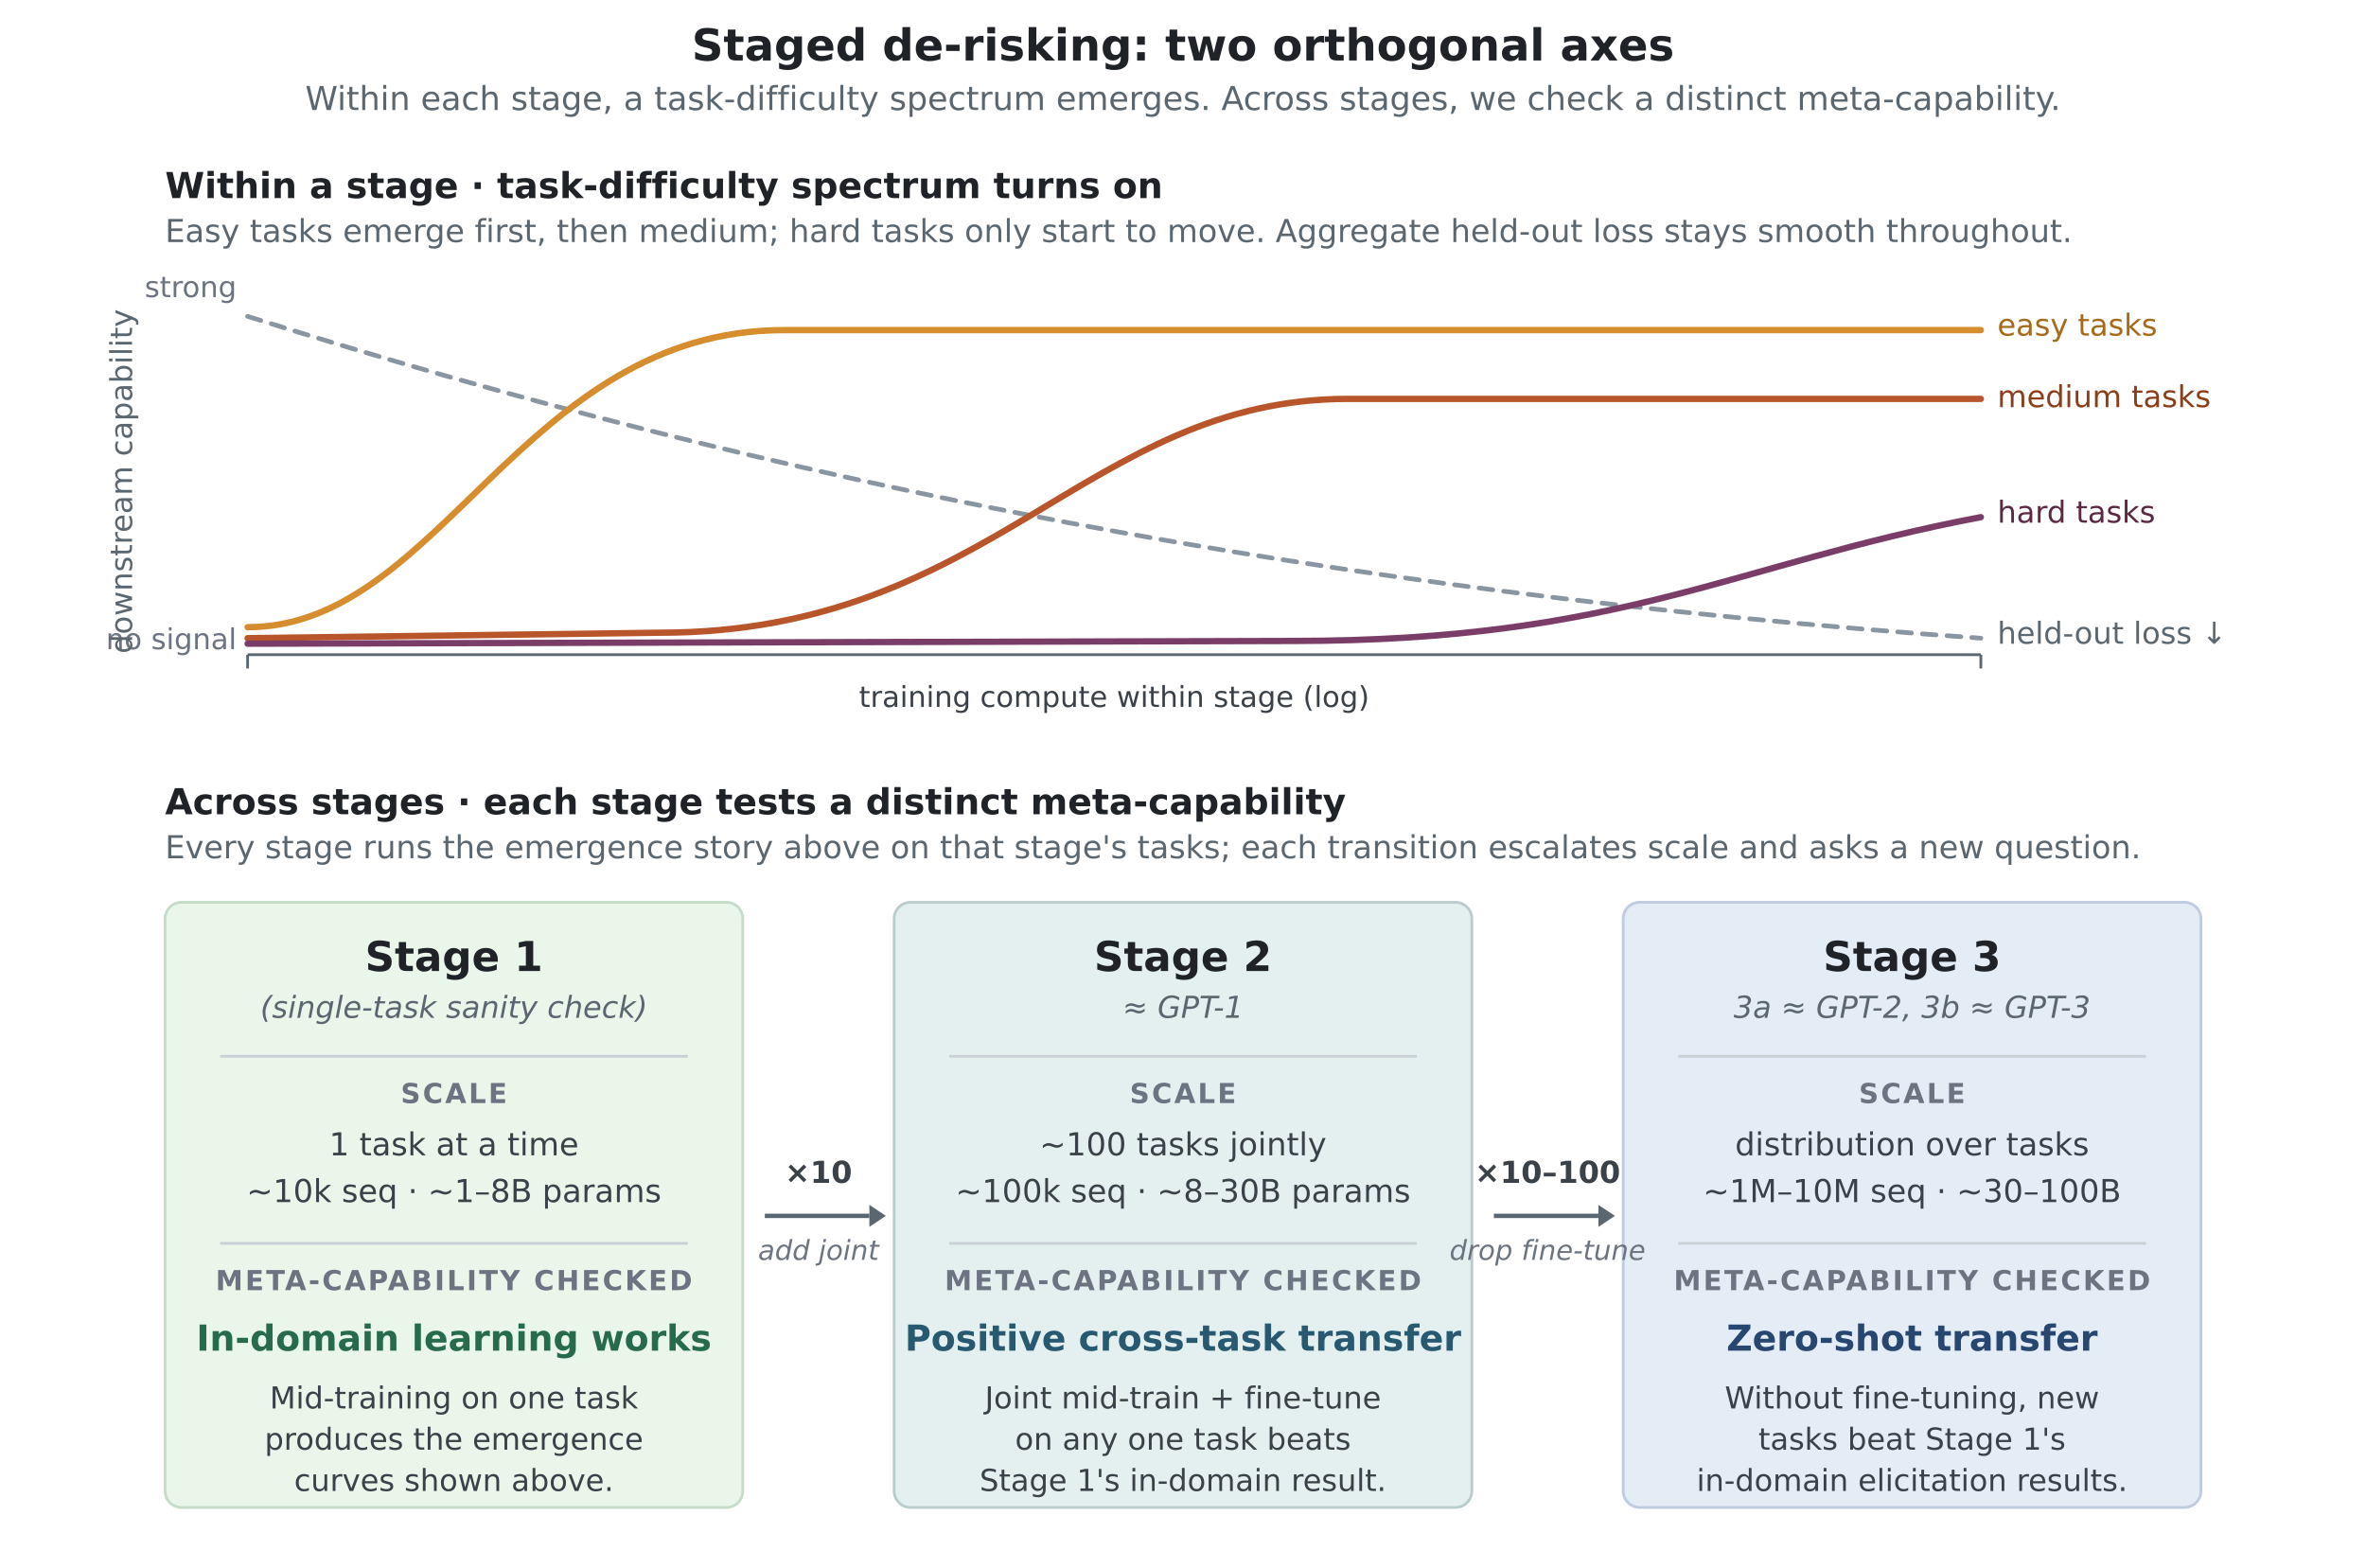
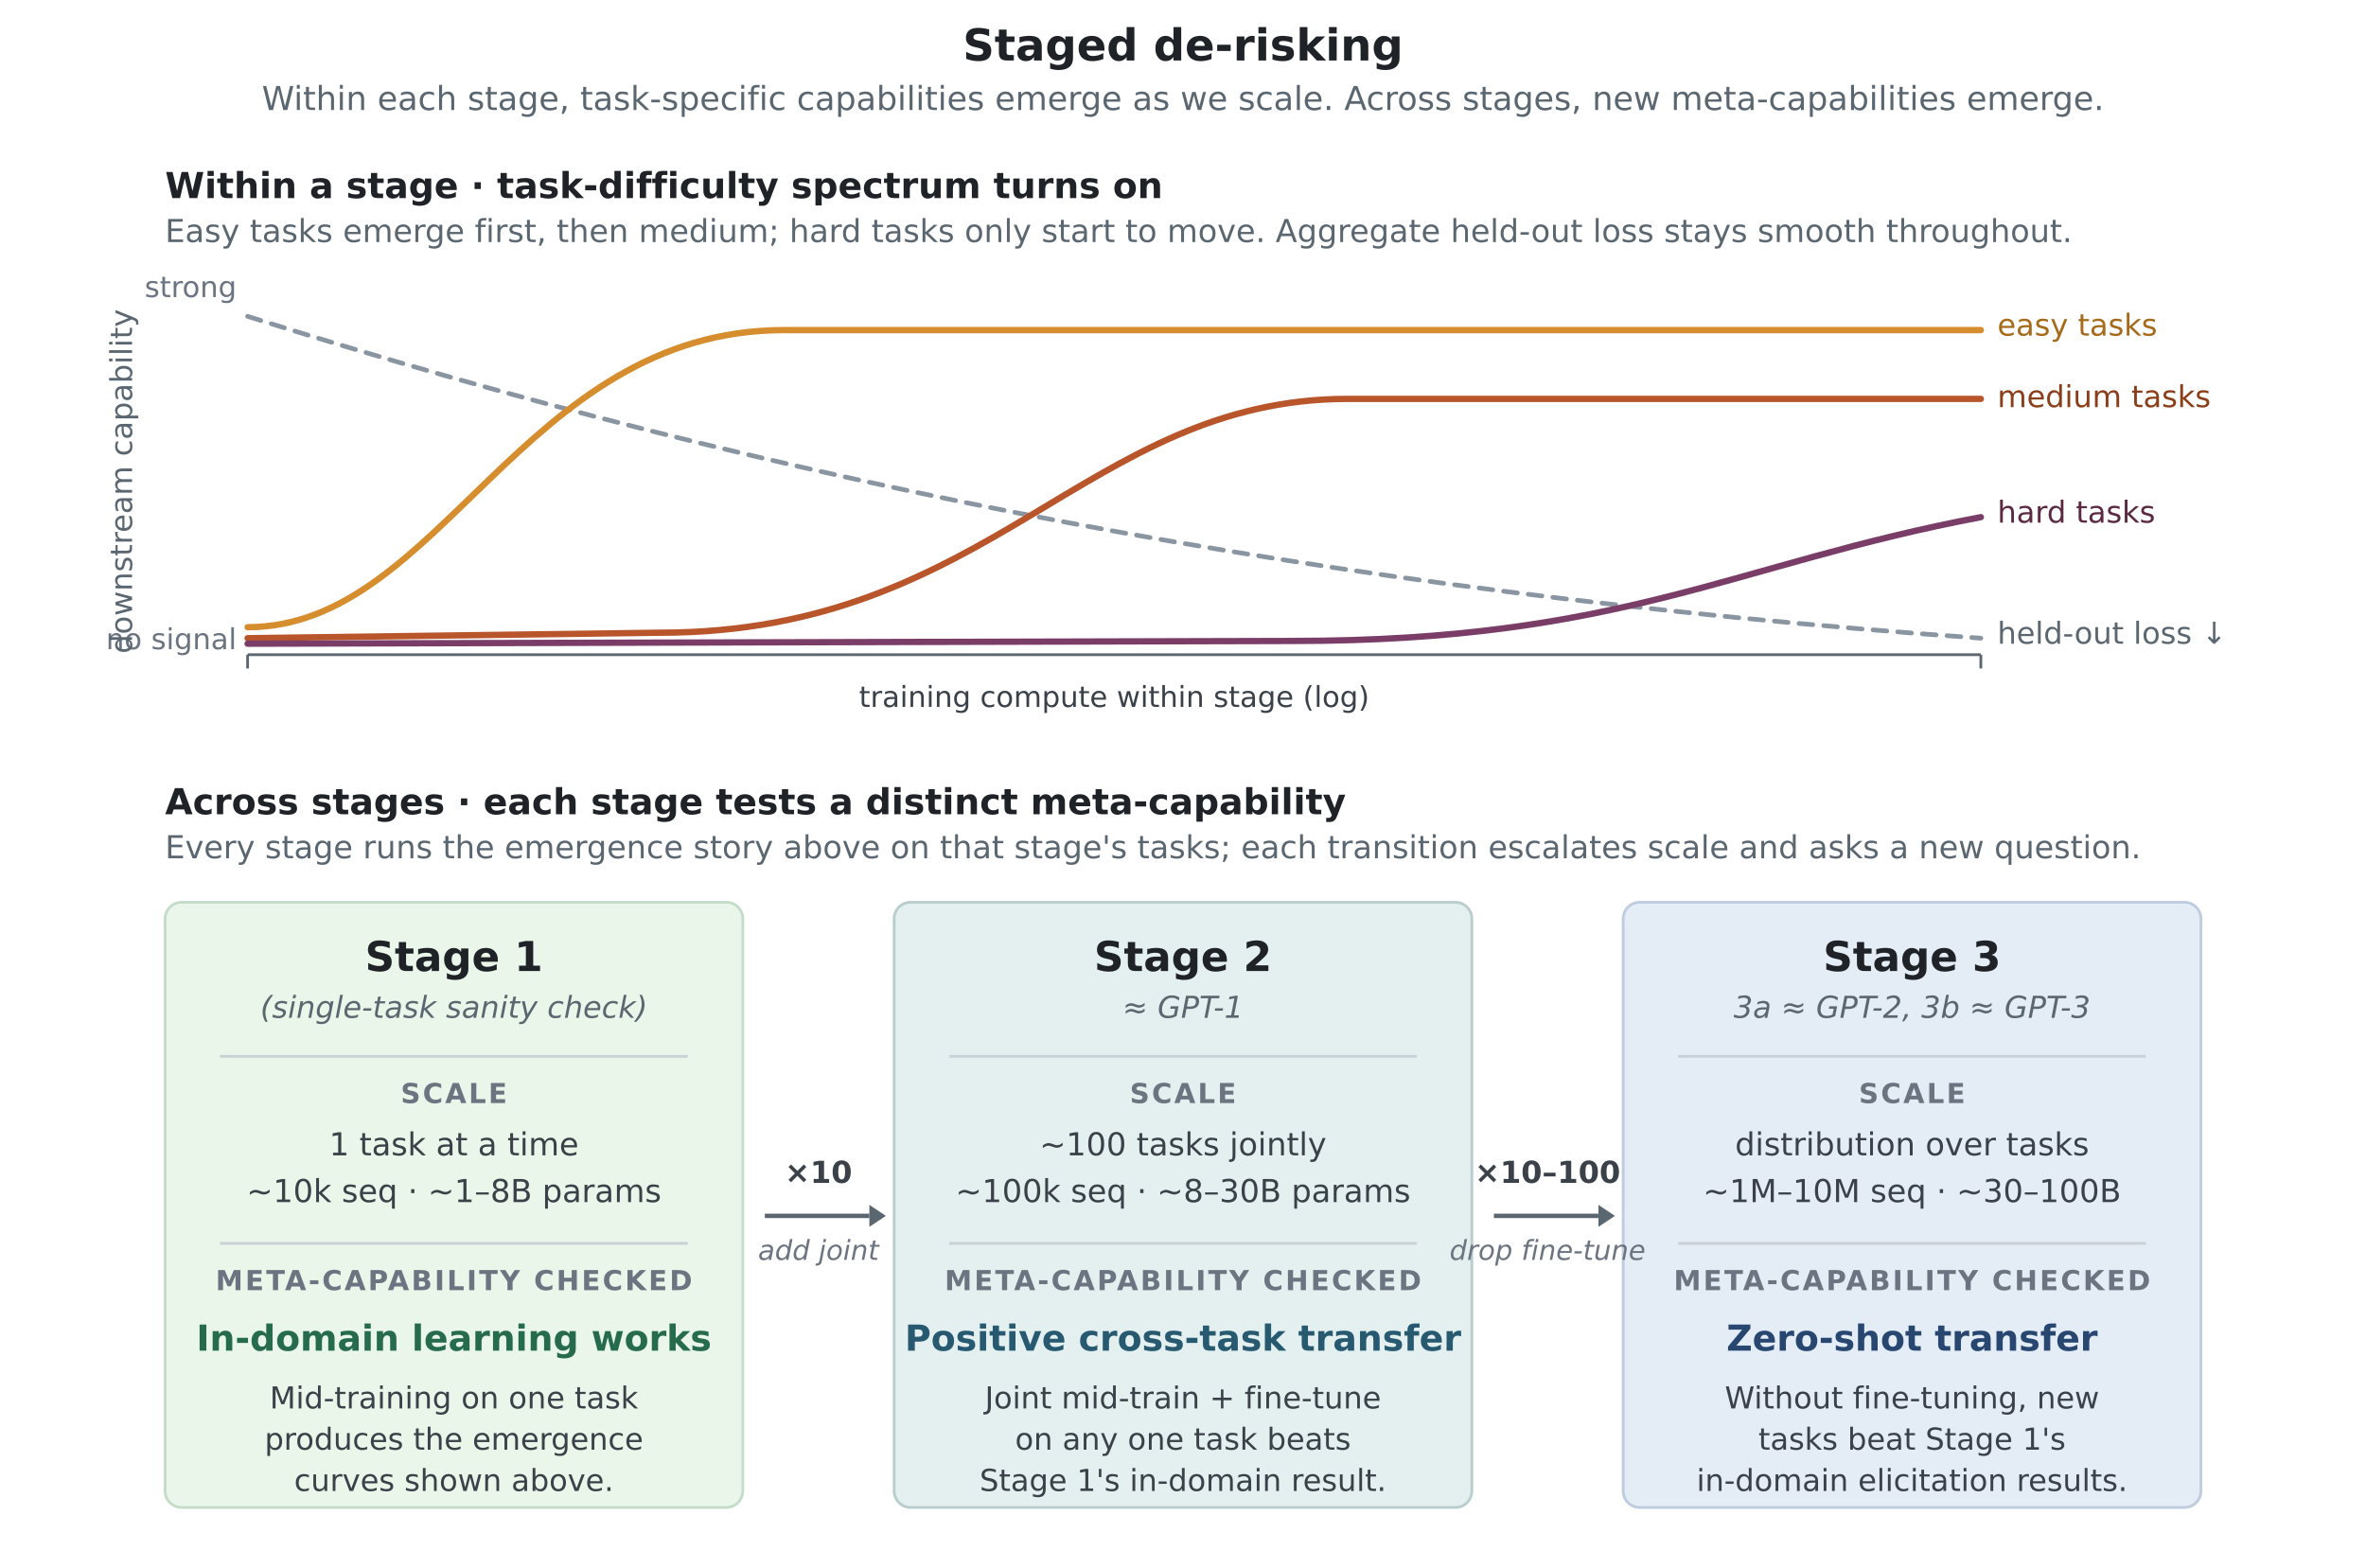
<svg xmlns="http://www.w3.org/2000/svg" viewBox="0 0 860 570" width="860" height="570" role="img" aria-label="Staged de-risking: two axes — task-difficulty emergence within a stage, and distinct meta-capabilities across stages">
  <style>
    .title    { font: 700 16px "DejaVu Sans","Liberation Sans","Helvetica Neue",Arial,sans-serif; fill:#1f2328; text-anchor:middle; }
    .subtitle { font: 400 12px "DejaVu Sans","Liberation Sans","Helvetica Neue",Arial,sans-serif; fill:#5b6770; text-anchor:middle; }
    .panelhdr { font: 700 13px "DejaVu Sans","Liberation Sans","Helvetica Neue",Arial,sans-serif; fill:#1f2328; text-anchor:start; }
    .panelsub { font: 400 11.5px "DejaVu Sans","Liberation Sans","Helvetica Neue",Arial,sans-serif; fill:#5b6770; text-anchor:start; }

    .axisline { stroke:#5b6770; stroke-width:1; fill:none; }
    .tick     { stroke:#5b6770; stroke-width:1; }
    .axislbl  { font: 400 10.5px "DejaVu Sans","Liberation Sans","Helvetica Neue",Arial,sans-serif; fill:#3a4148; text-anchor:middle; }
    .yend     { font: 400 10.5px "DejaVu Sans","Liberation Sans","Helvetica Neue",Arial,sans-serif; fill:#6b7480; text-anchor:end; }
    .yaxistitle { font: 400 11px "DejaVu Sans","Liberation Sans","Helvetica Neue",Arial,sans-serif; fill:#5b6770; text-anchor:middle; }

    .curvelbl { font: 400 11px "DejaVu Sans","Liberation Sans","Helvetica Neue",Arial,sans-serif; text-anchor:start; }
    .loss     { fill:none; stroke:#8a95a2; stroke-width:1.7; stroke-dasharray:5,4; stroke-linecap:round; }
    .easy     { fill:none; stroke:#d68d2e; stroke-width:2.3; stroke-linejoin:round; stroke-linecap:round; }
    .med      { fill:none; stroke:#b8552a; stroke-width:2.3; stroke-linejoin:round; stroke-linecap:round; }
    .hard     { fill:none; stroke:#7a3d68; stroke-width:2.3; stroke-linejoin:round; stroke-linecap:round; }
    .easyfill { fill:#a56a1a; }
    .medfill  { fill:#8a3f1a; }
    .hardfill { fill:#5b2942; }
    .lossfill { fill:#5b6770; }

    .stagebg1 { fill:#eaf6ea; stroke:#c4dcc8; stroke-width:1; }
    .stagebg2 { fill:#e4f0f0; stroke:#bacdcd; stroke-width:1; }
    .stagebg3 { fill:#e4ecf6; stroke:#bfcbdf; stroke-width:1; }
    .stagenum { font: 700 15px "DejaVu Sans","Liberation Sans","Helvetica Neue",Arial,sans-serif; fill:#1f2328; text-anchor:middle; }
    .stagetag { font: italic 400 11px "DejaVu Sans","Liberation Sans","Helvetica Neue",Arial,sans-serif; fill:#5b6770; text-anchor:middle; }
    .stagediv { stroke:#c9d0d6; stroke-width:1; }
    .sectlbl  { font: 700 10px "DejaVu Sans","Liberation Sans","Helvetica Neue",Arial,sans-serif; fill:#6b7480; text-anchor:middle; letter-spacing: 0.08em; }
    .scale    { font: 400 11.5px "DejaVu Sans","Liberation Sans","Helvetica Neue",Arial,sans-serif; fill:#3a4148; text-anchor:middle; }
    .metacap1 { font: 700 13px "DejaVu Sans","Liberation Sans","Helvetica Neue",Arial,sans-serif; fill:#276b4d; text-anchor:middle; }
    .metacap2 { font: 700 13px "DejaVu Sans","Liberation Sans","Helvetica Neue",Arial,sans-serif; fill:#275970; text-anchor:middle; }
    .metacap3 { font: 700 13px "DejaVu Sans","Liberation Sans","Helvetica Neue",Arial,sans-serif; fill:#274670; text-anchor:middle; }
    .metadesc { font: 400 11px "DejaVu Sans","Liberation Sans","Helvetica Neue",Arial,sans-serif; fill:#3a4148; text-anchor:middle; }

    .arrow     { fill:none; stroke:#5b6770; stroke-width:1.6; }
    .arrowhead { fill:#5b6770; stroke:none; }
    .arrowlbl  { font: 700 11px "DejaVu Sans","Liberation Sans","Helvetica Neue",Arial,sans-serif; fill:#3a4148; text-anchor:middle; }
    .arrowsub  { font: italic 400 10px "DejaVu Sans","Liberation Sans","Helvetica Neue",Arial,sans-serif; fill:#6b7480; text-anchor:middle; }
  </style>
-   <text class="title" x="430" y="22">Staged de-risking: two orthogonal axes</text>
-   <text class="subtitle" x="430" y="40">Within each stage, a task-difficulty spectrum emerges. Across stages, we check a distinct meta-capability.</text>
+   <text class="title" x="430" y="22">Staged de-risking</text>
+   <text class="subtitle" x="430" y="40">Within each stage, task-specific capabilities emerge as we scale. Across stages, new meta-capabilities emerge.</text>
  <text class="panelhdr" x="60" y="72">Within a stage · task-difficulty spectrum turns on</text>
  <text class="panelsub" x="60" y="88">Easy tasks emerge first, then medium; hard tasks only start to move. Aggregate held-out loss stays smooth throughout.</text>
  <text class="yend" x="86" y="108">strong</text>
  <text class="yend" x="86" y="236">no signal</text>
  <text class="yaxistitle" transform="translate(48,175) rotate(-90)" x="0" y="0">downstream capability</text>
  <path class="loss" d="M 90,115 C 280,175 480,215 720,232" />
  <path class="easy" d="M 90,228 C 160,228 190,120 285,120 L 720,120" />
  <path class="med" d="M 90,232 L 240,230 C 360,230 395,145 490,145 L 720,145" />
  <path class="hard" d="M 90,234 L 470,233 C 590,233 630,205 720,188" />
  <text class="curvelbl easyfill" x="726" y="122">easy tasks</text>
  <text class="curvelbl medfill" x="726" y="148">medium tasks</text>
  <text class="curvelbl hardfill" x="726" y="190">hard tasks</text>
  <text class="curvelbl lossfill" x="726" y="234">held-out loss ↓</text>
  <line class="axisline" x1="90" y1="238" x2="720" y2="238" />
  <line class="tick" x1="90" y1="238" x2="90" y2="243" />
  <line class="tick" x1="720" y1="238" x2="720" y2="243" />
  <text class="axislbl" x="405" y="257">training compute within stage (log)</text>
  <text class="panelhdr" x="60" y="296">Across stages · each stage tests a distinct meta-capability</text>
  <text class="panelsub" x="60" y="312">Every stage runs the emergence story above on that stage's tasks; each transition escalates scale and asks a new question.</text>
  <rect class="stagebg1" x="60" y="328" width="210" height="220" rx="6" />
  <rect class="stagebg2" x="325" y="328" width="210" height="220" rx="6" />
  <rect class="stagebg3" x="590" y="328" width="210" height="220" rx="6" />
  <text class="stagenum" x="165" y="353">Stage 1</text>
  <text class="stagetag" x="165" y="370">(single-task sanity check)</text>
  <line class="stagediv" x1="80" y1="384" x2="250" y2="384" />
  <text class="sectlbl" x="165" y="401">SCALE</text>
  <text class="scale" x="165" y="420">1 task at a time</text>
  <text class="scale" x="165" y="437">~10k seq · ~1–8B params</text>
  <line class="stagediv" x1="80" y1="452" x2="250" y2="452" />
  <text class="sectlbl" x="165" y="469">META-CAPABILITY CHECKED</text>
  <text class="metacap1" x="165" y="491">In-domain learning works</text>
  <text class="metadesc" x="165" y="512">Mid-training on one task</text>
  <text class="metadesc" x="165" y="527">produces the emergence</text>
  <text class="metadesc" x="165" y="542">curves shown above.</text>
  <text class="stagenum" x="430" y="353">Stage 2</text>
  <text class="stagetag" x="430" y="370">≈ GPT-1</text>
  <line class="stagediv" x1="345" y1="384" x2="515" y2="384" />
  <text class="sectlbl" x="430" y="401">SCALE</text>
  <text class="scale" x="430" y="420">~100 tasks jointly</text>
  <text class="scale" x="430" y="437">~100k seq · ~8–30B params</text>
  <line class="stagediv" x1="345" y1="452" x2="515" y2="452" />
  <text class="sectlbl" x="430" y="469">META-CAPABILITY CHECKED</text>
  <text class="metacap2" x="430" y="491">Positive cross-task transfer</text>
  <text class="metadesc" x="430" y="512">Joint mid-train + fine-tune</text>
  <text class="metadesc" x="430" y="527">on any one task beats</text>
  <text class="metadesc" x="430" y="542">Stage 1's in-domain result.</text>
  <text class="stagenum" x="695" y="353">Stage 3</text>
  <text class="stagetag" x="695" y="370">3a ≈ GPT-2, 3b ≈ GPT-3</text>
  <line class="stagediv" x1="610" y1="384" x2="780" y2="384" />
  <text class="sectlbl" x="695" y="401">SCALE</text>
  <text class="scale" x="695" y="420">distribution over tasks</text>
  <text class="scale" x="695" y="437">~1M–10M seq · ~30–100B</text>
  <line class="stagediv" x1="610" y1="452" x2="780" y2="452" />
  <text class="sectlbl" x="695" y="469">META-CAPABILITY CHECKED</text>
  <text class="metacap3" x="695" y="491">Zero-shot transfer</text>
  <text class="metadesc" x="695" y="512">Without fine-tuning, new</text>
  <text class="metadesc" x="695" y="527">tasks beat Stage 1's</text>
  <text class="metadesc" x="695" y="542">in-domain elicitation results.</text>
  <text class="arrowlbl" x="297.5" y="430">×10</text>
  <line class="arrow" x1="278" y1="442" x2="316" y2="442" />
  <polygon class="arrowhead" points="316,438 322,442 316,446" />
  <text class="arrowsub" x="297.5" y="458">add joint</text>
  <text class="arrowlbl" x="562.5" y="430">×10–100</text>
  <line class="arrow" x1="543" y1="442" x2="581" y2="442" />
  <polygon class="arrowhead" points="581,438 587,442 581,446" />
  <text class="arrowsub" x="562.5" y="458">drop fine-tune</text>
</svg>
